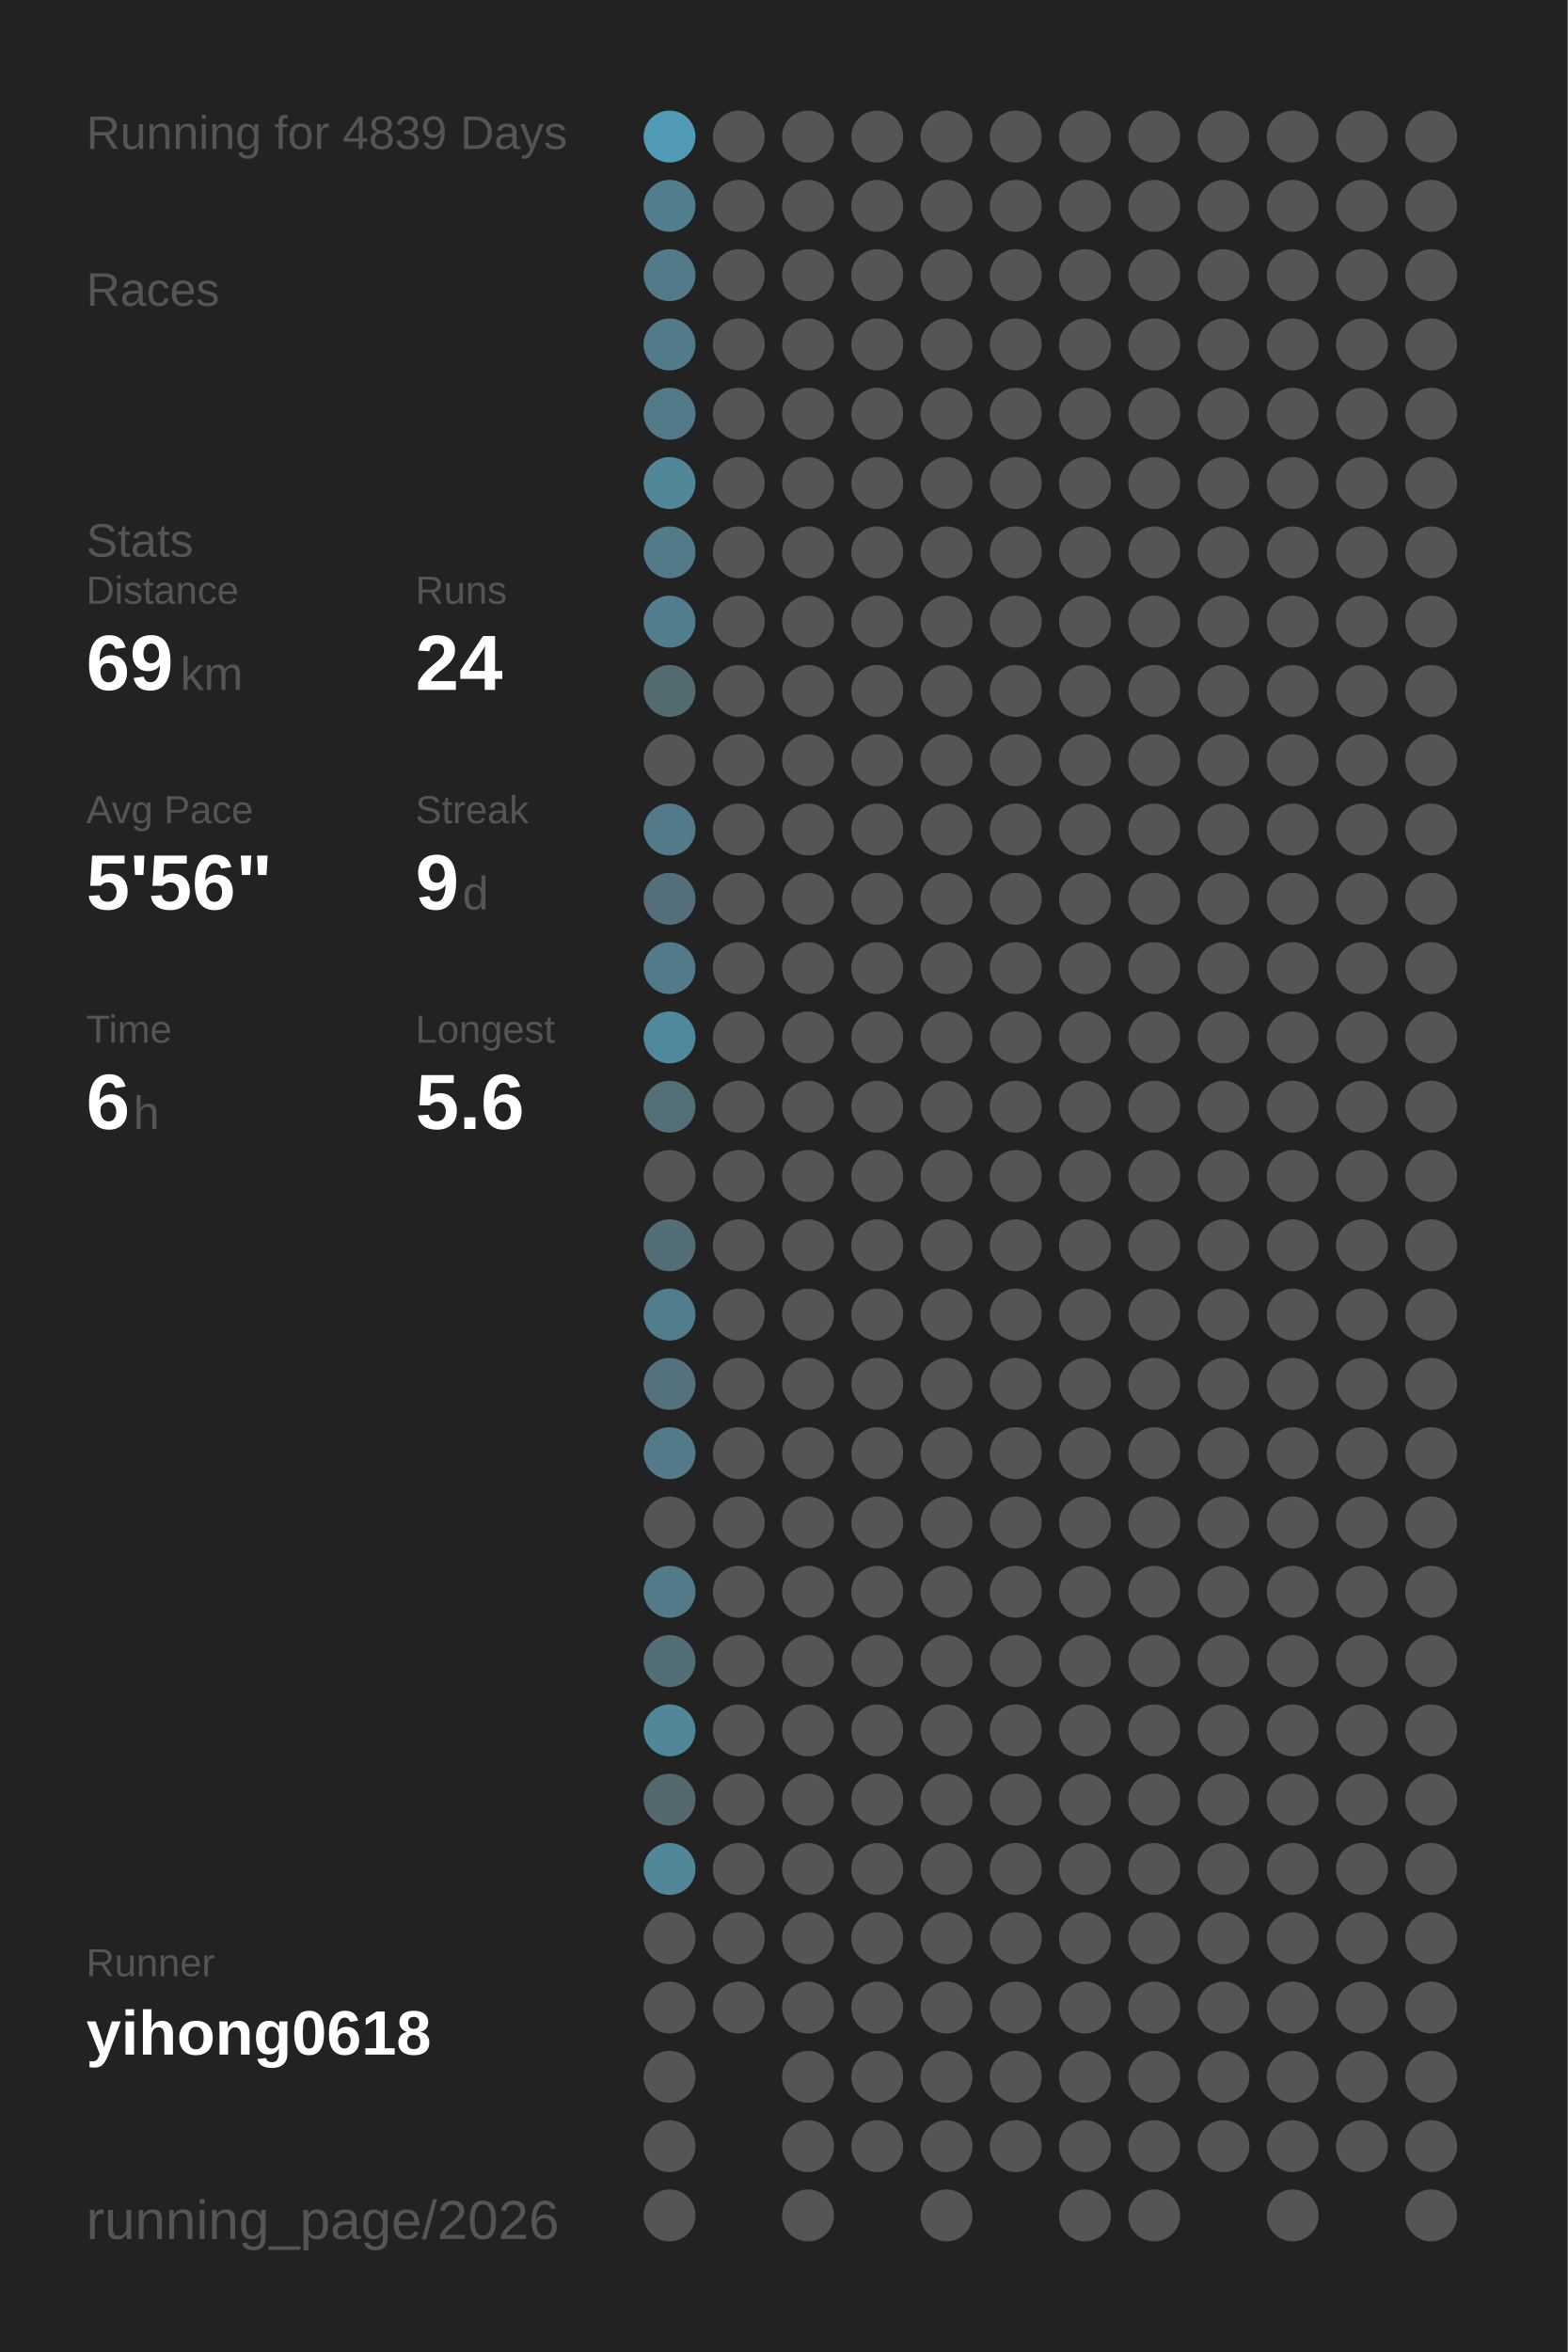
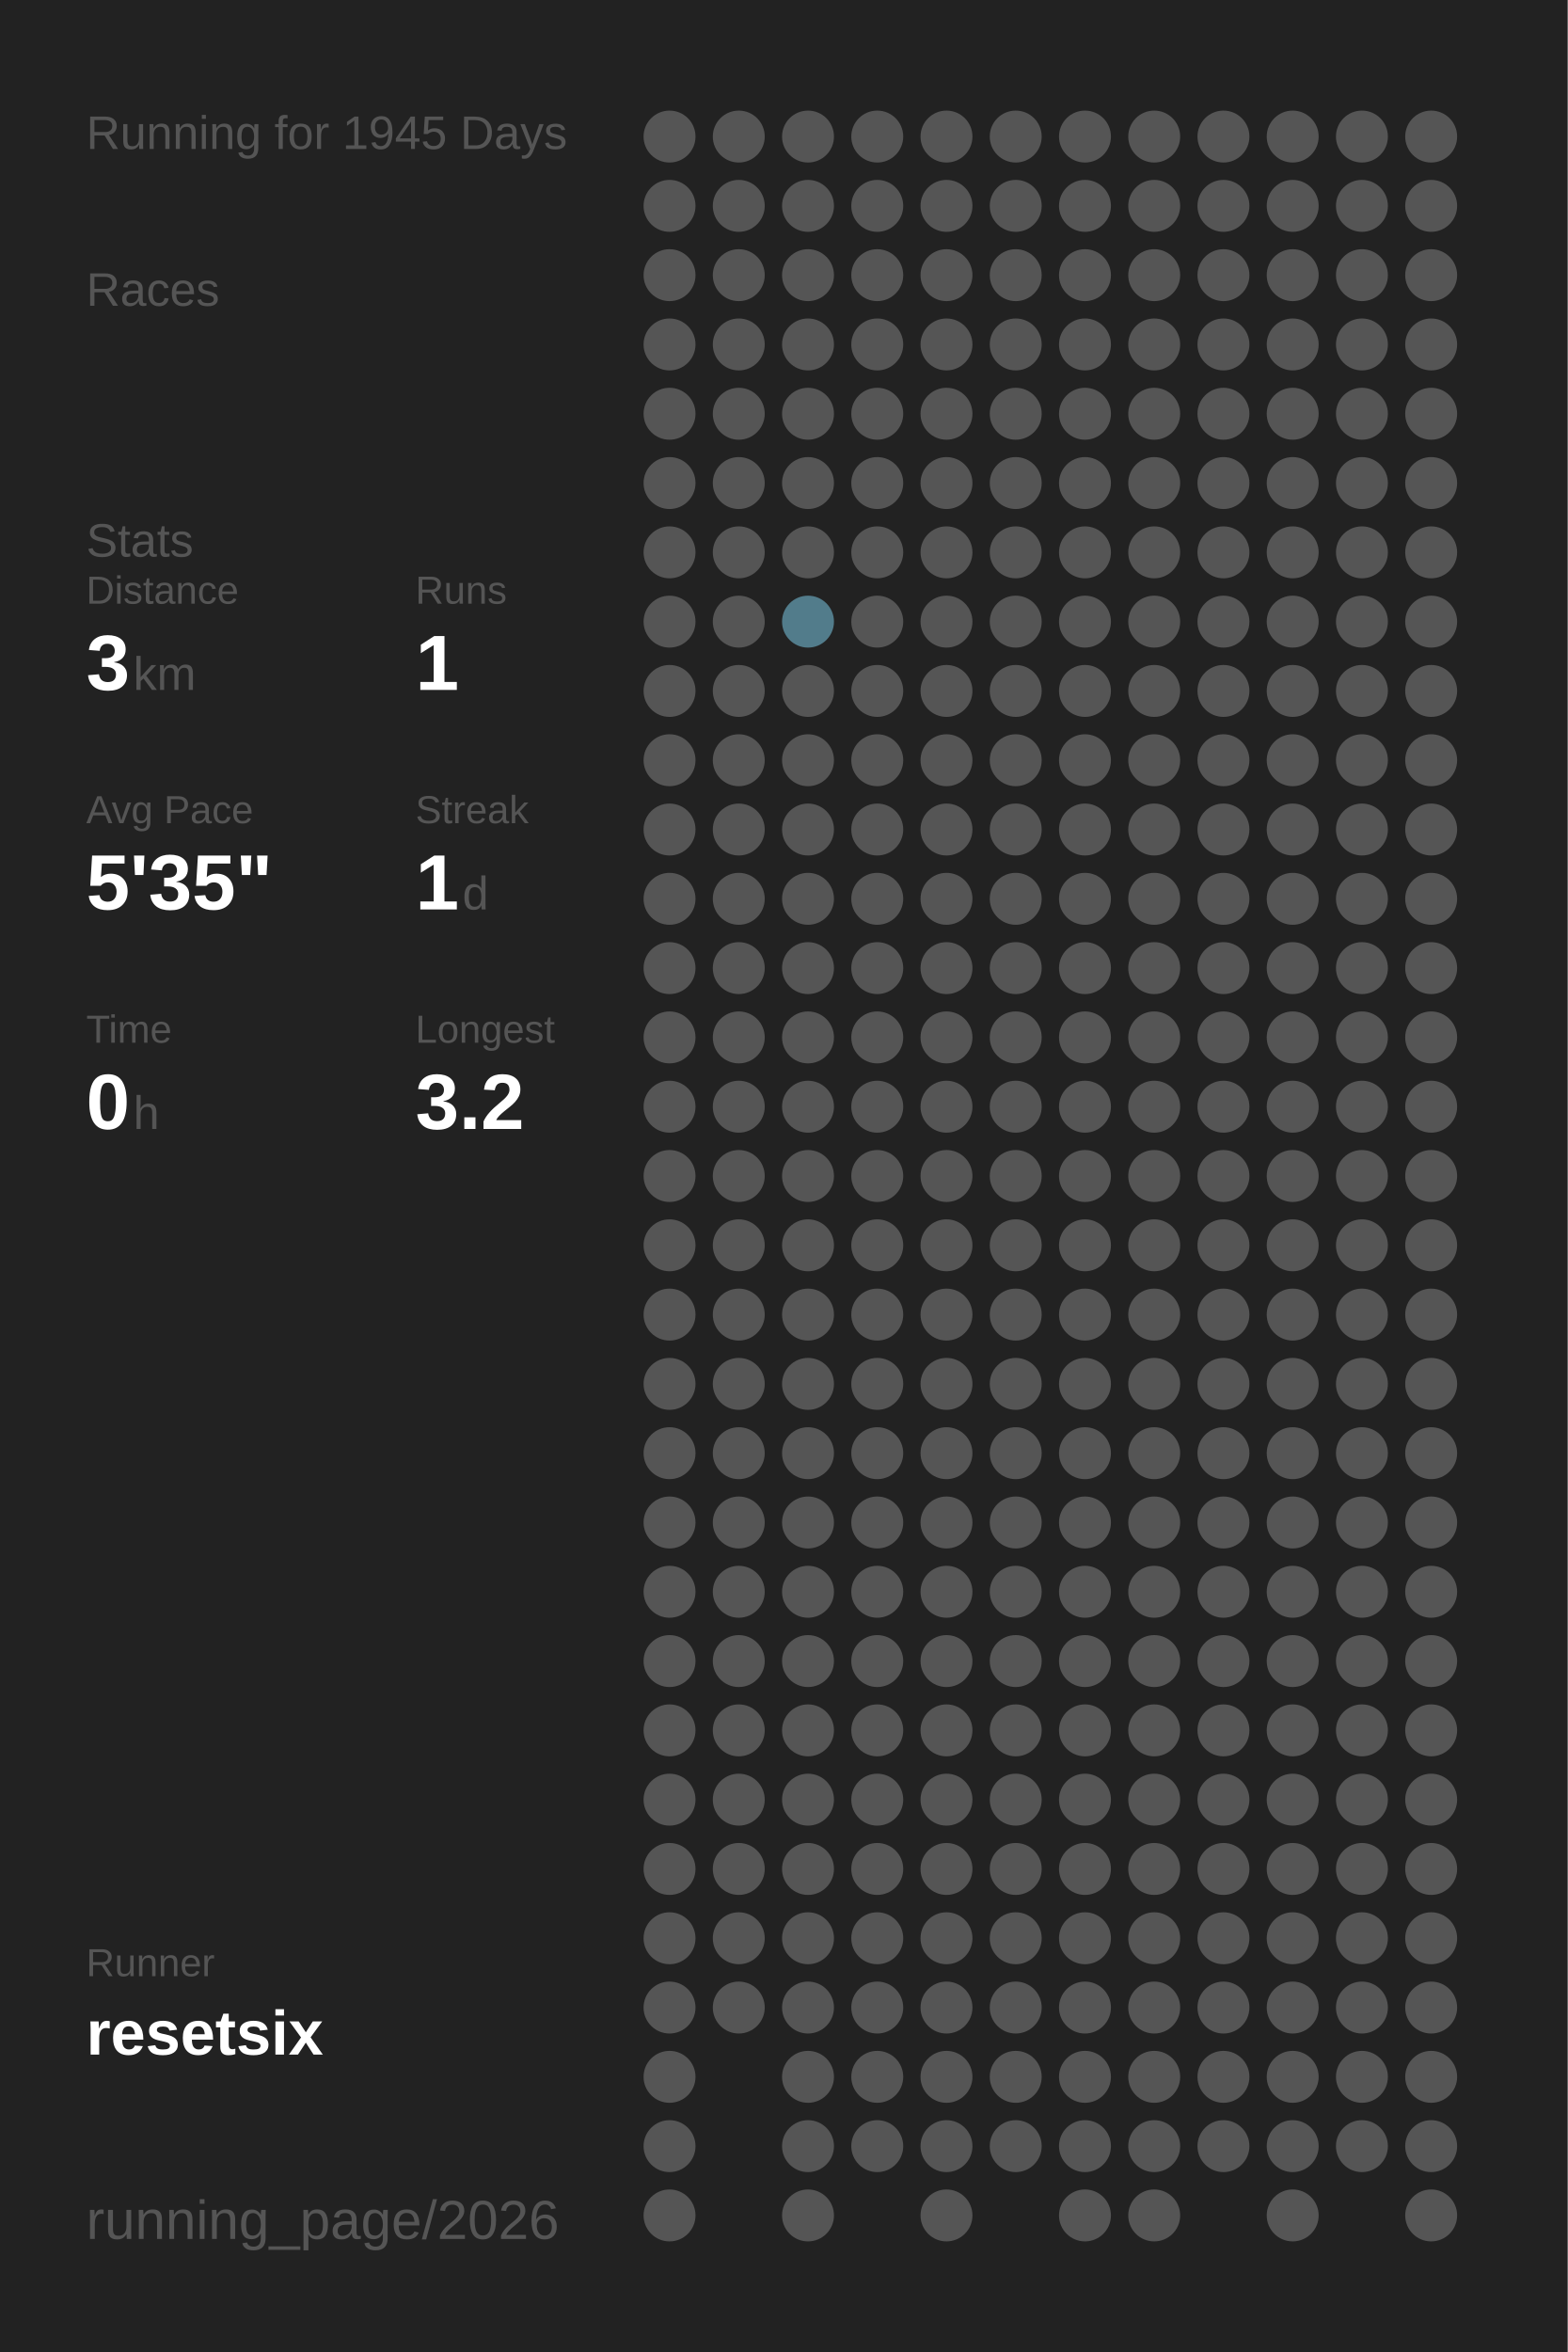
<svg xmlns="http://www.w3.org/2000/svg" baseProfile="full" height="300mm" version="1.1" viewBox="0,0,200,300" width="200mm">
  <defs />
  <rect fill="#222222" height="300" width="200" x="0" y="0" />
-   <text fill="#555555" style="font-size:6px; font-family:Arial;" x="11" y="19">Running for 4839 Days</text>
+   <text fill="#555555" style="font-size:6px; font-family:Arial;" x="11" y="19">Running for 1945 Days</text>
  <text fill="#555555" style="font-size:6px; font-family:Arial;" x="11" y="39">Races</text>
  <text fill="#555555" style="font-size:6px; font-family:Arial;" x="11" y="71">Stats</text>
  <text fill="#555555" style="font-size:5px; font-family:Arial;" x="11" y="77">Distance</text>
-   <text fill="#FFFFFF" style="font-size:10px; font-family:Arial; font-weight:bold;" x="11" y="88">69</text>
-   <text fill="#555555" style="font-size:6px; font-family:Arial;" x="23" y="88">km</text>
+   <text fill="#FFFFFF" style="font-size:10px; font-family:Arial; font-weight:bold;" x="11" y="88">3</text>
+   <text fill="#555555" style="font-size:6px; font-family:Arial;" x="17" y="88">km</text>
  <text fill="#555555" style="font-size:5px; font-family:Arial;" x="53" y="77">Runs</text>
-   <text fill="#FFFFFF" style="font-size:10px; font-family:Arial; font-weight:bold;" x="53" y="88">24</text>
+   <text fill="#FFFFFF" style="font-size:10px; font-family:Arial; font-weight:bold;" x="53" y="88">1</text>
  <text fill="#555555" style="font-size:5px; font-family:Arial;" x="11" y="105">Avg Pace</text>
-   <text fill="#FFFFFF" style="font-size:10px; font-family:Arial; font-weight:bold;" x="11" y="116">5'56"</text>
+   <text fill="#FFFFFF" style="font-size:10px; font-family:Arial; font-weight:bold;" x="11" y="116">5'35"</text>
  <text fill="#555555" style="font-size:5px; font-family:Arial;" x="53" y="105">Streak</text>
-   <text fill="#FFFFFF" style="font-size:10px; font-family:Arial; font-weight:bold;" x="53" y="116">9</text>
+   <text fill="#FFFFFF" style="font-size:10px; font-family:Arial; font-weight:bold;" x="53" y="116">1</text>
  <text fill="#555555" style="font-size:6px; font-family:Arial;" x="59" y="116">d</text>
  <text fill="#555555" style="font-size:5px; font-family:Arial;" x="11" y="133">Time</text>
-   <text fill="#FFFFFF" style="font-size:10px; font-family:Arial; font-weight:bold;" x="11" y="144">6</text>
+   <text fill="#FFFFFF" style="font-size:10px; font-family:Arial; font-weight:bold;" x="11" y="144">0</text>
  <text fill="#555555" style="font-size:6px; font-family:Arial;" x="17" y="144">h</text>
  <text fill="#555555" style="font-size:5px; font-family:Arial;" x="53" y="133">Longest</text>
-   <text fill="#FFFFFF" style="font-size:10px; font-family:Arial; font-weight:bold;" x="53" y="144">5.6</text>
+   <text fill="#FFFFFF" style="font-size:10px; font-family:Arial; font-weight:bold;" x="53" y="144">3.2</text>
  <text fill="#555555" style="font-size:5px; font-family:Arial;" x="11" y="252.065">Runner</text>
-   <text fill="#FFFFFF" style="font-size:8px; font-family:Arial; font-weight:bold;" x="11" y="262.065">yihong0618</text>
+   <text fill="#FFFFFF" style="font-size:8px; font-family:Arial; font-weight:bold;" x="11" y="262.065">resetsix</text>
  <text fill="#555555" style="font-size:7px; font-family:Arial;" x="11" y="285.581">running_page/2026</text>
-   <circle cx="85.417" cy="17.419" fill="#509ab3" r="3.312" />
-   <circle cx="85.417" cy="26.258" fill="#527f8e" r="3.312" />
-   <circle cx="85.417" cy="35.097" fill="#527a88" r="3.312" />
-   <circle cx="85.417" cy="43.935" fill="#527a88" r="3.312" />
-   <circle cx="85.417" cy="52.774" fill="#527a88" r="3.312" />
-   <circle cx="85.417" cy="61.613" fill="#518799" r="3.312" />
-   <circle cx="85.417" cy="70.452" fill="#527a88" r="3.312" />
-   <circle cx="85.417" cy="79.29" fill="#527d8c" r="3.312" />
-   <circle cx="85.417" cy="88.129" fill="#536a71" r="3.312" />
+   <circle cx="85.417" cy="17.419" fill="#555555" r="3.312" />
+   <circle cx="85.417" cy="26.258" fill="#555555" r="3.312" />
+   <circle cx="85.417" cy="35.097" fill="#555555" r="3.312" />
+   <circle cx="85.417" cy="43.935" fill="#555555" r="3.312" />
+   <circle cx="85.417" cy="52.774" fill="#555555" r="3.312" />
+   <circle cx="85.417" cy="61.613" fill="#555555" r="3.312" />
+   <circle cx="85.417" cy="70.452" fill="#555555" r="3.312" />
+   <circle cx="85.417" cy="79.29" fill="#555555" r="3.312" />
+   <circle cx="85.417" cy="88.129" fill="#555555" r="3.312" />
  <circle cx="85.417" cy="96.968" fill="#555555" r="3.312" />
-   <circle cx="85.417" cy="105.806" fill="#527a88" r="3.312" />
-   <circle cx="85.417" cy="114.645" fill="#536f79" r="3.312" />
-   <circle cx="85.417" cy="123.484" fill="#527a88" r="3.312" />
-   <circle cx="85.417" cy="132.323" fill="#51899c" r="3.312" />
-   <circle cx="85.417" cy="141.161" fill="#536f78" r="3.312" />
+   <circle cx="85.417" cy="105.806" fill="#555555" r="3.312" />
+   <circle cx="85.417" cy="114.645" fill="#555555" r="3.312" />
+   <circle cx="85.417" cy="123.484" fill="#555555" r="3.312" />
+   <circle cx="85.417" cy="132.323" fill="#555555" r="3.312" />
+   <circle cx="85.417" cy="141.161" fill="#555555" r="3.312" />
  <circle cx="85.417" cy="150" fill="#555555" r="3.312" />
-   <circle cx="85.417" cy="158.839" fill="#536e77" r="3.312" />
-   <circle cx="85.417" cy="167.677" fill="#527d8c" r="3.312" />
-   <circle cx="85.417" cy="176.516" fill="#53727d" r="3.312" />
-   <circle cx="85.417" cy="185.355" fill="#527a88" r="3.312" />
+   <circle cx="85.417" cy="158.839" fill="#555555" r="3.312" />
+   <circle cx="85.417" cy="167.677" fill="#555555" r="3.312" />
+   <circle cx="85.417" cy="176.516" fill="#555555" r="3.312" />
+   <circle cx="85.417" cy="185.355" fill="#555555" r="3.312" />
  <circle cx="85.417" cy="194.194" fill="#555555" r="3.312" />
-   <circle cx="85.417" cy="203.032" fill="#527a88" r="3.312" />
-   <circle cx="85.417" cy="211.871" fill="#536e77" r="3.312" />
-   <circle cx="85.417" cy="220.71" fill="#518799" r="3.312" />
-   <circle cx="85.417" cy="229.548" fill="#53686f" r="3.312" />
-   <circle cx="85.417" cy="238.387" fill="#518799" r="3.312" />
+   <circle cx="85.417" cy="203.032" fill="#555555" r="3.312" />
+   <circle cx="85.417" cy="211.871" fill="#555555" r="3.312" />
+   <circle cx="85.417" cy="220.71" fill="#555555" r="3.312" />
+   <circle cx="85.417" cy="229.548" fill="#555555" r="3.312" />
+   <circle cx="85.417" cy="238.387" fill="#555555" r="3.312" />
  <circle cx="85.417" cy="247.226" fill="#555555" r="3.312" />
  <circle cx="85.417" cy="256.065" fill="#555555" r="3.312" />
  <circle cx="85.417" cy="264.903" fill="#555555" r="3.312" />
  <circle cx="85.417" cy="273.742" fill="#555555" r="3.312" />
  <circle cx="85.417" cy="282.581" fill="#555555" r="3.312" />
  <circle cx="94.25" cy="17.419" fill="#555555" r="3.312" />
  <circle cx="94.25" cy="26.258" fill="#555555" r="3.312" />
  <circle cx="94.25" cy="35.097" fill="#555555" r="3.312" />
  <circle cx="94.25" cy="43.935" fill="#555555" r="3.312" />
  <circle cx="94.25" cy="52.774" fill="#555555" r="3.312" />
  <circle cx="94.25" cy="61.613" fill="#555555" r="3.312" />
  <circle cx="94.25" cy="70.452" fill="#555555" r="3.312" />
  <circle cx="94.25" cy="79.29" fill="#555555" r="3.312" />
  <circle cx="94.25" cy="88.129" fill="#555555" r="3.312" />
  <circle cx="94.25" cy="96.968" fill="#555555" r="3.312" />
  <circle cx="94.25" cy="105.806" fill="#555555" r="3.312" />
  <circle cx="94.25" cy="114.645" fill="#555555" r="3.312" />
  <circle cx="94.25" cy="123.484" fill="#555555" r="3.312" />
  <circle cx="94.25" cy="132.323" fill="#555555" r="3.312" />
  <circle cx="94.25" cy="141.161" fill="#555555" r="3.312" />
  <circle cx="94.25" cy="150" fill="#555555" r="3.312" />
  <circle cx="94.25" cy="158.839" fill="#555555" r="3.312" />
  <circle cx="94.25" cy="167.677" fill="#555555" r="3.312" />
  <circle cx="94.25" cy="176.516" fill="#555555" r="3.312" />
  <circle cx="94.25" cy="185.355" fill="#555555" r="3.312" />
  <circle cx="94.25" cy="194.194" fill="#555555" r="3.312" />
  <circle cx="94.25" cy="203.032" fill="#555555" r="3.312" />
  <circle cx="94.25" cy="211.871" fill="#555555" r="3.312" />
  <circle cx="94.25" cy="220.71" fill="#555555" r="3.312" />
  <circle cx="94.25" cy="229.548" fill="#555555" r="3.312" />
  <circle cx="94.25" cy="238.387" fill="#555555" r="3.312" />
  <circle cx="94.25" cy="247.226" fill="#555555" r="3.312" />
  <circle cx="94.25" cy="256.065" fill="#555555" r="3.312" />
  <circle cx="103.083" cy="17.419" fill="#555555" r="3.312" />
  <circle cx="103.083" cy="26.258" fill="#555555" r="3.312" />
  <circle cx="103.083" cy="35.097" fill="#555555" r="3.312" />
  <circle cx="103.083" cy="43.935" fill="#555555" r="3.312" />
  <circle cx="103.083" cy="52.774" fill="#555555" r="3.312" />
  <circle cx="103.083" cy="61.613" fill="#555555" r="3.312" />
  <circle cx="103.083" cy="70.452" fill="#555555" r="3.312" />
-   <circle cx="103.083" cy="79.29" fill="#555555" r="3.312" />
+   <circle cx="103.083" cy="79.29" fill="#527c8b" r="3.312" />
  <circle cx="103.083" cy="88.129" fill="#555555" r="3.312" />
  <circle cx="103.083" cy="96.968" fill="#555555" r="3.312" />
  <circle cx="103.083" cy="105.806" fill="#555555" r="3.312" />
  <circle cx="103.083" cy="114.645" fill="#555555" r="3.312" />
  <circle cx="103.083" cy="123.484" fill="#555555" r="3.312" />
  <circle cx="103.083" cy="132.323" fill="#555555" r="3.312" />
  <circle cx="103.083" cy="141.161" fill="#555555" r="3.312" />
  <circle cx="103.083" cy="150" fill="#555555" r="3.312" />
  <circle cx="103.083" cy="158.839" fill="#555555" r="3.312" />
  <circle cx="103.083" cy="167.677" fill="#555555" r="3.312" />
  <circle cx="103.083" cy="176.516" fill="#555555" r="3.312" />
  <circle cx="103.083" cy="185.355" fill="#555555" r="3.312" />
  <circle cx="103.083" cy="194.194" fill="#555555" r="3.312" />
  <circle cx="103.083" cy="203.032" fill="#555555" r="3.312" />
  <circle cx="103.083" cy="211.871" fill="#555555" r="3.312" />
  <circle cx="103.083" cy="220.71" fill="#555555" r="3.312" />
  <circle cx="103.083" cy="229.548" fill="#555555" r="3.312" />
  <circle cx="103.083" cy="238.387" fill="#555555" r="3.312" />
  <circle cx="103.083" cy="247.226" fill="#555555" r="3.312" />
  <circle cx="103.083" cy="256.065" fill="#555555" r="3.312" />
  <circle cx="103.083" cy="264.903" fill="#555555" r="3.312" />
  <circle cx="103.083" cy="273.742" fill="#555555" r="3.312" />
  <circle cx="103.083" cy="282.581" fill="#555555" r="3.312" />
  <circle cx="111.917" cy="17.419" fill="#555555" r="3.312" />
  <circle cx="111.917" cy="26.258" fill="#555555" r="3.312" />
  <circle cx="111.917" cy="35.097" fill="#555555" r="3.312" />
  <circle cx="111.917" cy="43.935" fill="#555555" r="3.312" />
  <circle cx="111.917" cy="52.774" fill="#555555" r="3.312" />
  <circle cx="111.917" cy="61.613" fill="#555555" r="3.312" />
  <circle cx="111.917" cy="70.452" fill="#555555" r="3.312" />
  <circle cx="111.917" cy="79.29" fill="#555555" r="3.312" />
  <circle cx="111.917" cy="88.129" fill="#555555" r="3.312" />
  <circle cx="111.917" cy="96.968" fill="#555555" r="3.312" />
  <circle cx="111.917" cy="105.806" fill="#555555" r="3.312" />
  <circle cx="111.917" cy="114.645" fill="#555555" r="3.312" />
  <circle cx="111.917" cy="123.484" fill="#555555" r="3.312" />
  <circle cx="111.917" cy="132.323" fill="#555555" r="3.312" />
  <circle cx="111.917" cy="141.161" fill="#555555" r="3.312" />
  <circle cx="111.917" cy="150" fill="#555555" r="3.312" />
  <circle cx="111.917" cy="158.839" fill="#555555" r="3.312" />
  <circle cx="111.917" cy="167.677" fill="#555555" r="3.312" />
  <circle cx="111.917" cy="176.516" fill="#555555" r="3.312" />
  <circle cx="111.917" cy="185.355" fill="#555555" r="3.312" />
  <circle cx="111.917" cy="194.194" fill="#555555" r="3.312" />
  <circle cx="111.917" cy="203.032" fill="#555555" r="3.312" />
  <circle cx="111.917" cy="211.871" fill="#555555" r="3.312" />
  <circle cx="111.917" cy="220.71" fill="#555555" r="3.312" />
  <circle cx="111.917" cy="229.548" fill="#555555" r="3.312" />
  <circle cx="111.917" cy="238.387" fill="#555555" r="3.312" />
  <circle cx="111.917" cy="247.226" fill="#555555" r="3.312" />
  <circle cx="111.917" cy="256.065" fill="#555555" r="3.312" />
  <circle cx="111.917" cy="264.903" fill="#555555" r="3.312" />
  <circle cx="111.917" cy="273.742" fill="#555555" r="3.312" />
  <circle cx="120.75" cy="17.419" fill="#555555" r="3.312" />
  <circle cx="120.75" cy="26.258" fill="#555555" r="3.312" />
  <circle cx="120.75" cy="35.097" fill="#555555" r="3.312" />
  <circle cx="120.75" cy="43.935" fill="#555555" r="3.312" />
  <circle cx="120.75" cy="52.774" fill="#555555" r="3.312" />
  <circle cx="120.75" cy="61.613" fill="#555555" r="3.312" />
  <circle cx="120.75" cy="70.452" fill="#555555" r="3.312" />
  <circle cx="120.75" cy="79.29" fill="#555555" r="3.312" />
  <circle cx="120.75" cy="88.129" fill="#555555" r="3.312" />
  <circle cx="120.75" cy="96.968" fill="#555555" r="3.312" />
  <circle cx="120.75" cy="105.806" fill="#555555" r="3.312" />
  <circle cx="120.75" cy="114.645" fill="#555555" r="3.312" />
  <circle cx="120.75" cy="123.484" fill="#555555" r="3.312" />
  <circle cx="120.75" cy="132.323" fill="#555555" r="3.312" />
  <circle cx="120.75" cy="141.161" fill="#555555" r="3.312" />
  <circle cx="120.75" cy="150" fill="#555555" r="3.312" />
  <circle cx="120.75" cy="158.839" fill="#555555" r="3.312" />
  <circle cx="120.75" cy="167.677" fill="#555555" r="3.312" />
  <circle cx="120.75" cy="176.516" fill="#555555" r="3.312" />
  <circle cx="120.75" cy="185.355" fill="#555555" r="3.312" />
  <circle cx="120.75" cy="194.194" fill="#555555" r="3.312" />
  <circle cx="120.75" cy="203.032" fill="#555555" r="3.312" />
  <circle cx="120.75" cy="211.871" fill="#555555" r="3.312" />
  <circle cx="120.75" cy="220.71" fill="#555555" r="3.312" />
  <circle cx="120.75" cy="229.548" fill="#555555" r="3.312" />
  <circle cx="120.75" cy="238.387" fill="#555555" r="3.312" />
  <circle cx="120.75" cy="247.226" fill="#555555" r="3.312" />
  <circle cx="120.75" cy="256.065" fill="#555555" r="3.312" />
  <circle cx="120.75" cy="264.903" fill="#555555" r="3.312" />
  <circle cx="120.75" cy="273.742" fill="#555555" r="3.312" />
  <circle cx="120.75" cy="282.581" fill="#555555" r="3.312" />
  <circle cx="129.583" cy="17.419" fill="#555555" r="3.312" />
  <circle cx="129.583" cy="26.258" fill="#555555" r="3.312" />
  <circle cx="129.583" cy="35.097" fill="#555555" r="3.312" />
  <circle cx="129.583" cy="43.935" fill="#555555" r="3.312" />
  <circle cx="129.583" cy="52.774" fill="#555555" r="3.312" />
  <circle cx="129.583" cy="61.613" fill="#555555" r="3.312" />
  <circle cx="129.583" cy="70.452" fill="#555555" r="3.312" />
  <circle cx="129.583" cy="79.29" fill="#555555" r="3.312" />
  <circle cx="129.583" cy="88.129" fill="#555555" r="3.312" />
  <circle cx="129.583" cy="96.968" fill="#555555" r="3.312" />
  <circle cx="129.583" cy="105.806" fill="#555555" r="3.312" />
  <circle cx="129.583" cy="114.645" fill="#555555" r="3.312" />
  <circle cx="129.583" cy="123.484" fill="#555555" r="3.312" />
  <circle cx="129.583" cy="132.323" fill="#555555" r="3.312" />
  <circle cx="129.583" cy="141.161" fill="#555555" r="3.312" />
  <circle cx="129.583" cy="150" fill="#555555" r="3.312" />
  <circle cx="129.583" cy="158.839" fill="#555555" r="3.312" />
  <circle cx="129.583" cy="167.677" fill="#555555" r="3.312" />
  <circle cx="129.583" cy="176.516" fill="#555555" r="3.312" />
  <circle cx="129.583" cy="185.355" fill="#555555" r="3.312" />
  <circle cx="129.583" cy="194.194" fill="#555555" r="3.312" />
  <circle cx="129.583" cy="203.032" fill="#555555" r="3.312" />
  <circle cx="129.583" cy="211.871" fill="#555555" r="3.312" />
  <circle cx="129.583" cy="220.71" fill="#555555" r="3.312" />
  <circle cx="129.583" cy="229.548" fill="#555555" r="3.312" />
  <circle cx="129.583" cy="238.387" fill="#555555" r="3.312" />
  <circle cx="129.583" cy="247.226" fill="#555555" r="3.312" />
  <circle cx="129.583" cy="256.065" fill="#555555" r="3.312" />
  <circle cx="129.583" cy="264.903" fill="#555555" r="3.312" />
  <circle cx="129.583" cy="273.742" fill="#555555" r="3.312" />
  <circle cx="138.417" cy="17.419" fill="#555555" r="3.312" />
  <circle cx="138.417" cy="26.258" fill="#555555" r="3.312" />
  <circle cx="138.417" cy="35.097" fill="#555555" r="3.312" />
  <circle cx="138.417" cy="43.935" fill="#555555" r="3.312" />
  <circle cx="138.417" cy="52.774" fill="#555555" r="3.312" />
  <circle cx="138.417" cy="61.613" fill="#555555" r="3.312" />
  <circle cx="138.417" cy="70.452" fill="#555555" r="3.312" />
  <circle cx="138.417" cy="79.29" fill="#555555" r="3.312" />
  <circle cx="138.417" cy="88.129" fill="#555555" r="3.312" />
  <circle cx="138.417" cy="96.968" fill="#555555" r="3.312" />
  <circle cx="138.417" cy="105.806" fill="#555555" r="3.312" />
  <circle cx="138.417" cy="114.645" fill="#555555" r="3.312" />
  <circle cx="138.417" cy="123.484" fill="#555555" r="3.312" />
  <circle cx="138.417" cy="132.323" fill="#555555" r="3.312" />
  <circle cx="138.417" cy="141.161" fill="#555555" r="3.312" />
  <circle cx="138.417" cy="150" fill="#555555" r="3.312" />
  <circle cx="138.417" cy="158.839" fill="#555555" r="3.312" />
  <circle cx="138.417" cy="167.677" fill="#555555" r="3.312" />
  <circle cx="138.417" cy="176.516" fill="#555555" r="3.312" />
  <circle cx="138.417" cy="185.355" fill="#555555" r="3.312" />
  <circle cx="138.417" cy="194.194" fill="#555555" r="3.312" />
  <circle cx="138.417" cy="203.032" fill="#555555" r="3.312" />
  <circle cx="138.417" cy="211.871" fill="#555555" r="3.312" />
  <circle cx="138.417" cy="220.71" fill="#555555" r="3.312" />
  <circle cx="138.417" cy="229.548" fill="#555555" r="3.312" />
  <circle cx="138.417" cy="238.387" fill="#555555" r="3.312" />
  <circle cx="138.417" cy="247.226" fill="#555555" r="3.312" />
  <circle cx="138.417" cy="256.065" fill="#555555" r="3.312" />
  <circle cx="138.417" cy="264.903" fill="#555555" r="3.312" />
  <circle cx="138.417" cy="273.742" fill="#555555" r="3.312" />
  <circle cx="138.417" cy="282.581" fill="#555555" r="3.312" />
  <circle cx="147.25" cy="17.419" fill="#555555" r="3.312" />
  <circle cx="147.25" cy="26.258" fill="#555555" r="3.312" />
  <circle cx="147.25" cy="35.097" fill="#555555" r="3.312" />
  <circle cx="147.25" cy="43.935" fill="#555555" r="3.312" />
  <circle cx="147.25" cy="52.774" fill="#555555" r="3.312" />
  <circle cx="147.25" cy="61.613" fill="#555555" r="3.312" />
  <circle cx="147.25" cy="70.452" fill="#555555" r="3.312" />
  <circle cx="147.25" cy="79.29" fill="#555555" r="3.312" />
  <circle cx="147.25" cy="88.129" fill="#555555" r="3.312" />
  <circle cx="147.25" cy="96.968" fill="#555555" r="3.312" />
  <circle cx="147.25" cy="105.806" fill="#555555" r="3.312" />
  <circle cx="147.25" cy="114.645" fill="#555555" r="3.312" />
  <circle cx="147.25" cy="123.484" fill="#555555" r="3.312" />
  <circle cx="147.25" cy="132.323" fill="#555555" r="3.312" />
  <circle cx="147.25" cy="141.161" fill="#555555" r="3.312" />
  <circle cx="147.25" cy="150" fill="#555555" r="3.312" />
  <circle cx="147.25" cy="158.839" fill="#555555" r="3.312" />
  <circle cx="147.25" cy="167.677" fill="#555555" r="3.312" />
  <circle cx="147.25" cy="176.516" fill="#555555" r="3.312" />
  <circle cx="147.25" cy="185.355" fill="#555555" r="3.312" />
  <circle cx="147.25" cy="194.194" fill="#555555" r="3.312" />
  <circle cx="147.25" cy="203.032" fill="#555555" r="3.312" />
  <circle cx="147.25" cy="211.871" fill="#555555" r="3.312" />
  <circle cx="147.25" cy="220.71" fill="#555555" r="3.312" />
  <circle cx="147.25" cy="229.548" fill="#555555" r="3.312" />
  <circle cx="147.25" cy="238.387" fill="#555555" r="3.312" />
  <circle cx="147.25" cy="247.226" fill="#555555" r="3.312" />
  <circle cx="147.25" cy="256.065" fill="#555555" r="3.312" />
  <circle cx="147.25" cy="264.903" fill="#555555" r="3.312" />
  <circle cx="147.25" cy="273.742" fill="#555555" r="3.312" />
  <circle cx="147.25" cy="282.581" fill="#555555" r="3.312" />
  <circle cx="156.083" cy="17.419" fill="#555555" r="3.312" />
  <circle cx="156.083" cy="26.258" fill="#555555" r="3.312" />
  <circle cx="156.083" cy="35.097" fill="#555555" r="3.312" />
  <circle cx="156.083" cy="43.935" fill="#555555" r="3.312" />
  <circle cx="156.083" cy="52.774" fill="#555555" r="3.312" />
  <circle cx="156.083" cy="61.613" fill="#555555" r="3.312" />
  <circle cx="156.083" cy="70.452" fill="#555555" r="3.312" />
  <circle cx="156.083" cy="79.29" fill="#555555" r="3.312" />
  <circle cx="156.083" cy="88.129" fill="#555555" r="3.312" />
  <circle cx="156.083" cy="96.968" fill="#555555" r="3.312" />
  <circle cx="156.083" cy="105.806" fill="#555555" r="3.312" />
  <circle cx="156.083" cy="114.645" fill="#555555" r="3.312" />
  <circle cx="156.083" cy="123.484" fill="#555555" r="3.312" />
  <circle cx="156.083" cy="132.323" fill="#555555" r="3.312" />
  <circle cx="156.083" cy="141.161" fill="#555555" r="3.312" />
  <circle cx="156.083" cy="150" fill="#555555" r="3.312" />
  <circle cx="156.083" cy="158.839" fill="#555555" r="3.312" />
  <circle cx="156.083" cy="167.677" fill="#555555" r="3.312" />
  <circle cx="156.083" cy="176.516" fill="#555555" r="3.312" />
  <circle cx="156.083" cy="185.355" fill="#555555" r="3.312" />
  <circle cx="156.083" cy="194.194" fill="#555555" r="3.312" />
  <circle cx="156.083" cy="203.032" fill="#555555" r="3.312" />
  <circle cx="156.083" cy="211.871" fill="#555555" r="3.312" />
  <circle cx="156.083" cy="220.71" fill="#555555" r="3.312" />
  <circle cx="156.083" cy="229.548" fill="#555555" r="3.312" />
  <circle cx="156.083" cy="238.387" fill="#555555" r="3.312" />
  <circle cx="156.083" cy="247.226" fill="#555555" r="3.312" />
  <circle cx="156.083" cy="256.065" fill="#555555" r="3.312" />
  <circle cx="156.083" cy="264.903" fill="#555555" r="3.312" />
  <circle cx="156.083" cy="273.742" fill="#555555" r="3.312" />
  <circle cx="164.917" cy="17.419" fill="#555555" r="3.312" />
  <circle cx="164.917" cy="26.258" fill="#555555" r="3.312" />
  <circle cx="164.917" cy="35.097" fill="#555555" r="3.312" />
  <circle cx="164.917" cy="43.935" fill="#555555" r="3.312" />
  <circle cx="164.917" cy="52.774" fill="#555555" r="3.312" />
  <circle cx="164.917" cy="61.613" fill="#555555" r="3.312" />
  <circle cx="164.917" cy="70.452" fill="#555555" r="3.312" />
  <circle cx="164.917" cy="79.29" fill="#555555" r="3.312" />
  <circle cx="164.917" cy="88.129" fill="#555555" r="3.312" />
  <circle cx="164.917" cy="96.968" fill="#555555" r="3.312" />
  <circle cx="164.917" cy="105.806" fill="#555555" r="3.312" />
  <circle cx="164.917" cy="114.645" fill="#555555" r="3.312" />
  <circle cx="164.917" cy="123.484" fill="#555555" r="3.312" />
  <circle cx="164.917" cy="132.323" fill="#555555" r="3.312" />
  <circle cx="164.917" cy="141.161" fill="#555555" r="3.312" />
  <circle cx="164.917" cy="150" fill="#555555" r="3.312" />
  <circle cx="164.917" cy="158.839" fill="#555555" r="3.312" />
  <circle cx="164.917" cy="167.677" fill="#555555" r="3.312" />
  <circle cx="164.917" cy="176.516" fill="#555555" r="3.312" />
  <circle cx="164.917" cy="185.355" fill="#555555" r="3.312" />
  <circle cx="164.917" cy="194.194" fill="#555555" r="3.312" />
  <circle cx="164.917" cy="203.032" fill="#555555" r="3.312" />
  <circle cx="164.917" cy="211.871" fill="#555555" r="3.312" />
  <circle cx="164.917" cy="220.71" fill="#555555" r="3.312" />
  <circle cx="164.917" cy="229.548" fill="#555555" r="3.312" />
  <circle cx="164.917" cy="238.387" fill="#555555" r="3.312" />
  <circle cx="164.917" cy="247.226" fill="#555555" r="3.312" />
  <circle cx="164.917" cy="256.065" fill="#555555" r="3.312" />
  <circle cx="164.917" cy="264.903" fill="#555555" r="3.312" />
  <circle cx="164.917" cy="273.742" fill="#555555" r="3.312" />
  <circle cx="164.917" cy="282.581" fill="#555555" r="3.312" />
  <circle cx="173.75" cy="17.419" fill="#555555" r="3.312" />
  <circle cx="173.75" cy="26.258" fill="#555555" r="3.312" />
  <circle cx="173.75" cy="35.097" fill="#555555" r="3.312" />
  <circle cx="173.75" cy="43.935" fill="#555555" r="3.312" />
  <circle cx="173.75" cy="52.774" fill="#555555" r="3.312" />
  <circle cx="173.75" cy="61.613" fill="#555555" r="3.312" />
  <circle cx="173.75" cy="70.452" fill="#555555" r="3.312" />
  <circle cx="173.75" cy="79.29" fill="#555555" r="3.312" />
  <circle cx="173.75" cy="88.129" fill="#555555" r="3.312" />
  <circle cx="173.75" cy="96.968" fill="#555555" r="3.312" />
  <circle cx="173.75" cy="105.806" fill="#555555" r="3.312" />
  <circle cx="173.75" cy="114.645" fill="#555555" r="3.312" />
  <circle cx="173.75" cy="123.484" fill="#555555" r="3.312" />
  <circle cx="173.75" cy="132.323" fill="#555555" r="3.312" />
  <circle cx="173.75" cy="141.161" fill="#555555" r="3.312" />
  <circle cx="173.75" cy="150" fill="#555555" r="3.312" />
  <circle cx="173.75" cy="158.839" fill="#555555" r="3.312" />
  <circle cx="173.75" cy="167.677" fill="#555555" r="3.312" />
  <circle cx="173.75" cy="176.516" fill="#555555" r="3.312" />
  <circle cx="173.75" cy="185.355" fill="#555555" r="3.312" />
  <circle cx="173.75" cy="194.194" fill="#555555" r="3.312" />
  <circle cx="173.75" cy="203.032" fill="#555555" r="3.312" />
  <circle cx="173.75" cy="211.871" fill="#555555" r="3.312" />
  <circle cx="173.75" cy="220.71" fill="#555555" r="3.312" />
  <circle cx="173.75" cy="229.548" fill="#555555" r="3.312" />
  <circle cx="173.75" cy="238.387" fill="#555555" r="3.312" />
  <circle cx="173.75" cy="247.226" fill="#555555" r="3.312" />
  <circle cx="173.75" cy="256.065" fill="#555555" r="3.312" />
  <circle cx="173.75" cy="264.903" fill="#555555" r="3.312" />
  <circle cx="173.75" cy="273.742" fill="#555555" r="3.312" />
  <circle cx="182.583" cy="17.419" fill="#555555" r="3.312" />
  <circle cx="182.583" cy="26.258" fill="#555555" r="3.312" />
  <circle cx="182.583" cy="35.097" fill="#555555" r="3.312" />
  <circle cx="182.583" cy="43.935" fill="#555555" r="3.312" />
  <circle cx="182.583" cy="52.774" fill="#555555" r="3.312" />
  <circle cx="182.583" cy="61.613" fill="#555555" r="3.312" />
  <circle cx="182.583" cy="70.452" fill="#555555" r="3.312" />
  <circle cx="182.583" cy="79.29" fill="#555555" r="3.312" />
  <circle cx="182.583" cy="88.129" fill="#555555" r="3.312" />
  <circle cx="182.583" cy="96.968" fill="#555555" r="3.312" />
  <circle cx="182.583" cy="105.806" fill="#555555" r="3.312" />
  <circle cx="182.583" cy="114.645" fill="#555555" r="3.312" />
  <circle cx="182.583" cy="123.484" fill="#555555" r="3.312" />
  <circle cx="182.583" cy="132.323" fill="#555555" r="3.312" />
  <circle cx="182.583" cy="141.161" fill="#555555" r="3.312" />
  <circle cx="182.583" cy="150" fill="#555555" r="3.312" />
  <circle cx="182.583" cy="158.839" fill="#555555" r="3.312" />
  <circle cx="182.583" cy="167.677" fill="#555555" r="3.312" />
  <circle cx="182.583" cy="176.516" fill="#555555" r="3.312" />
  <circle cx="182.583" cy="185.355" fill="#555555" r="3.312" />
  <circle cx="182.583" cy="194.194" fill="#555555" r="3.312" />
  <circle cx="182.583" cy="203.032" fill="#555555" r="3.312" />
  <circle cx="182.583" cy="211.871" fill="#555555" r="3.312" />
  <circle cx="182.583" cy="220.71" fill="#555555" r="3.312" />
  <circle cx="182.583" cy="229.548" fill="#555555" r="3.312" />
  <circle cx="182.583" cy="238.387" fill="#555555" r="3.312" />
  <circle cx="182.583" cy="247.226" fill="#555555" r="3.312" />
  <circle cx="182.583" cy="256.065" fill="#555555" r="3.312" />
  <circle cx="182.583" cy="264.903" fill="#555555" r="3.312" />
  <circle cx="182.583" cy="273.742" fill="#555555" r="3.312" />
  <circle cx="182.583" cy="282.581" fill="#555555" r="3.312" />
</svg>
